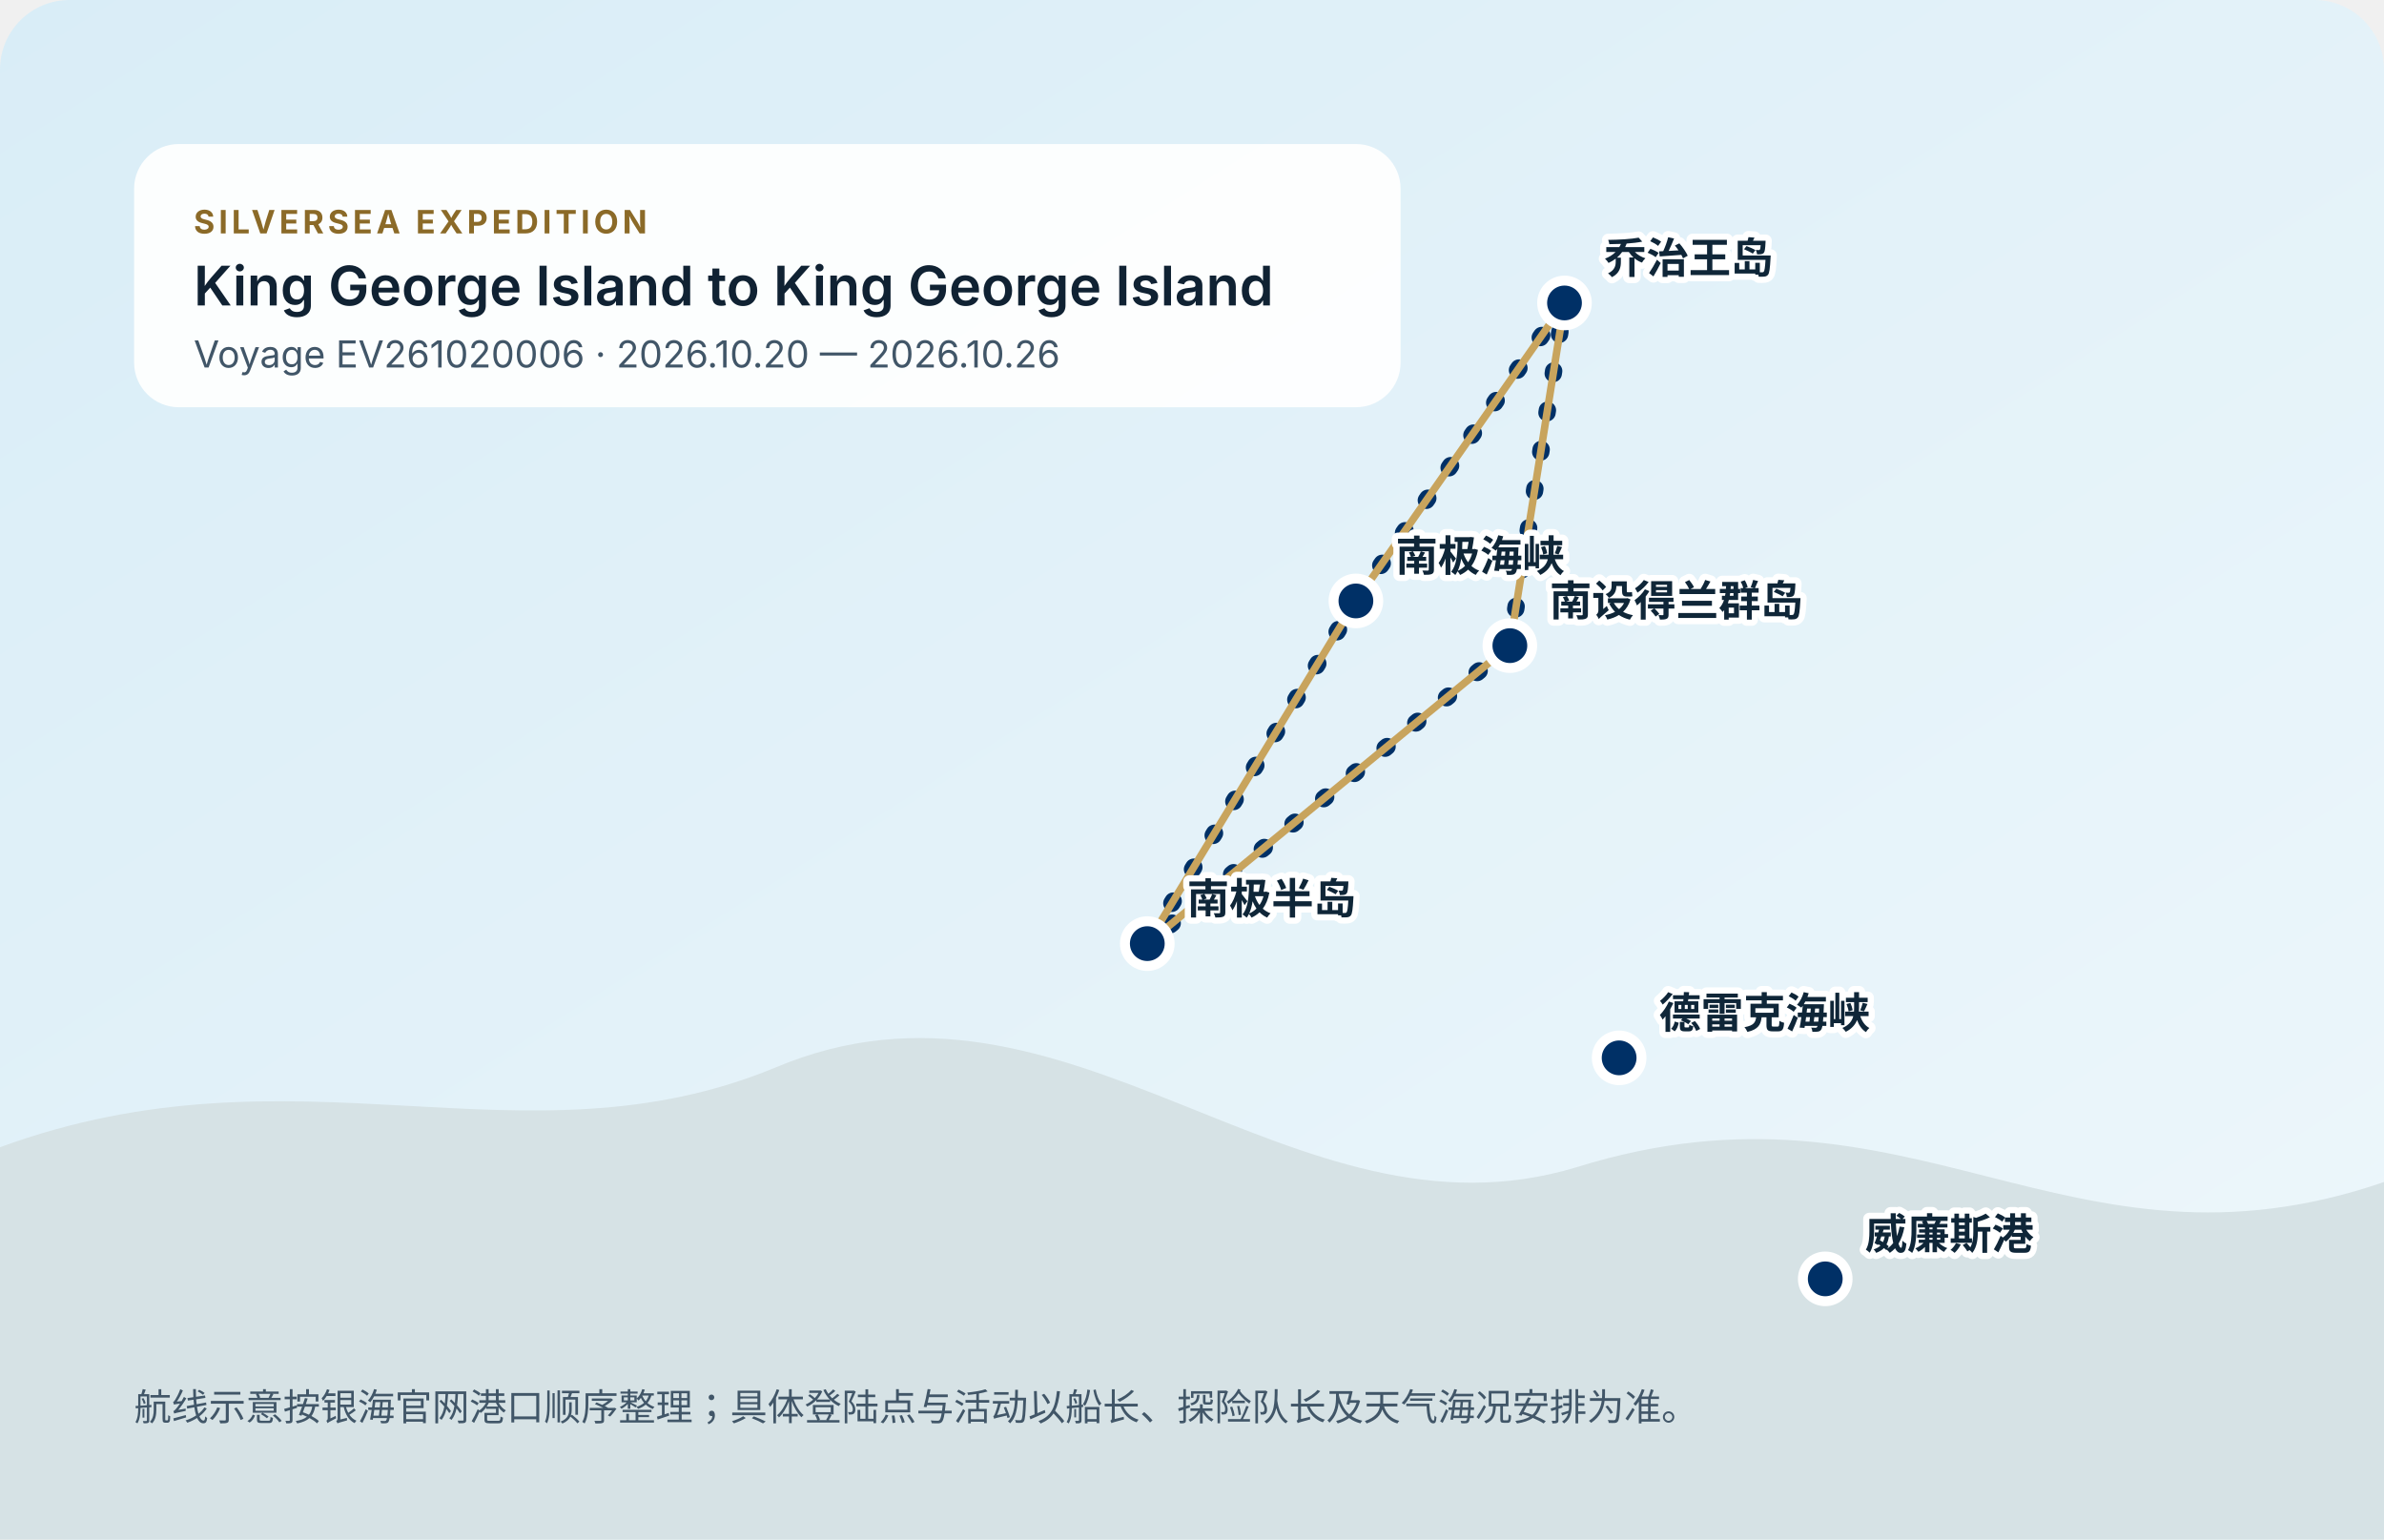
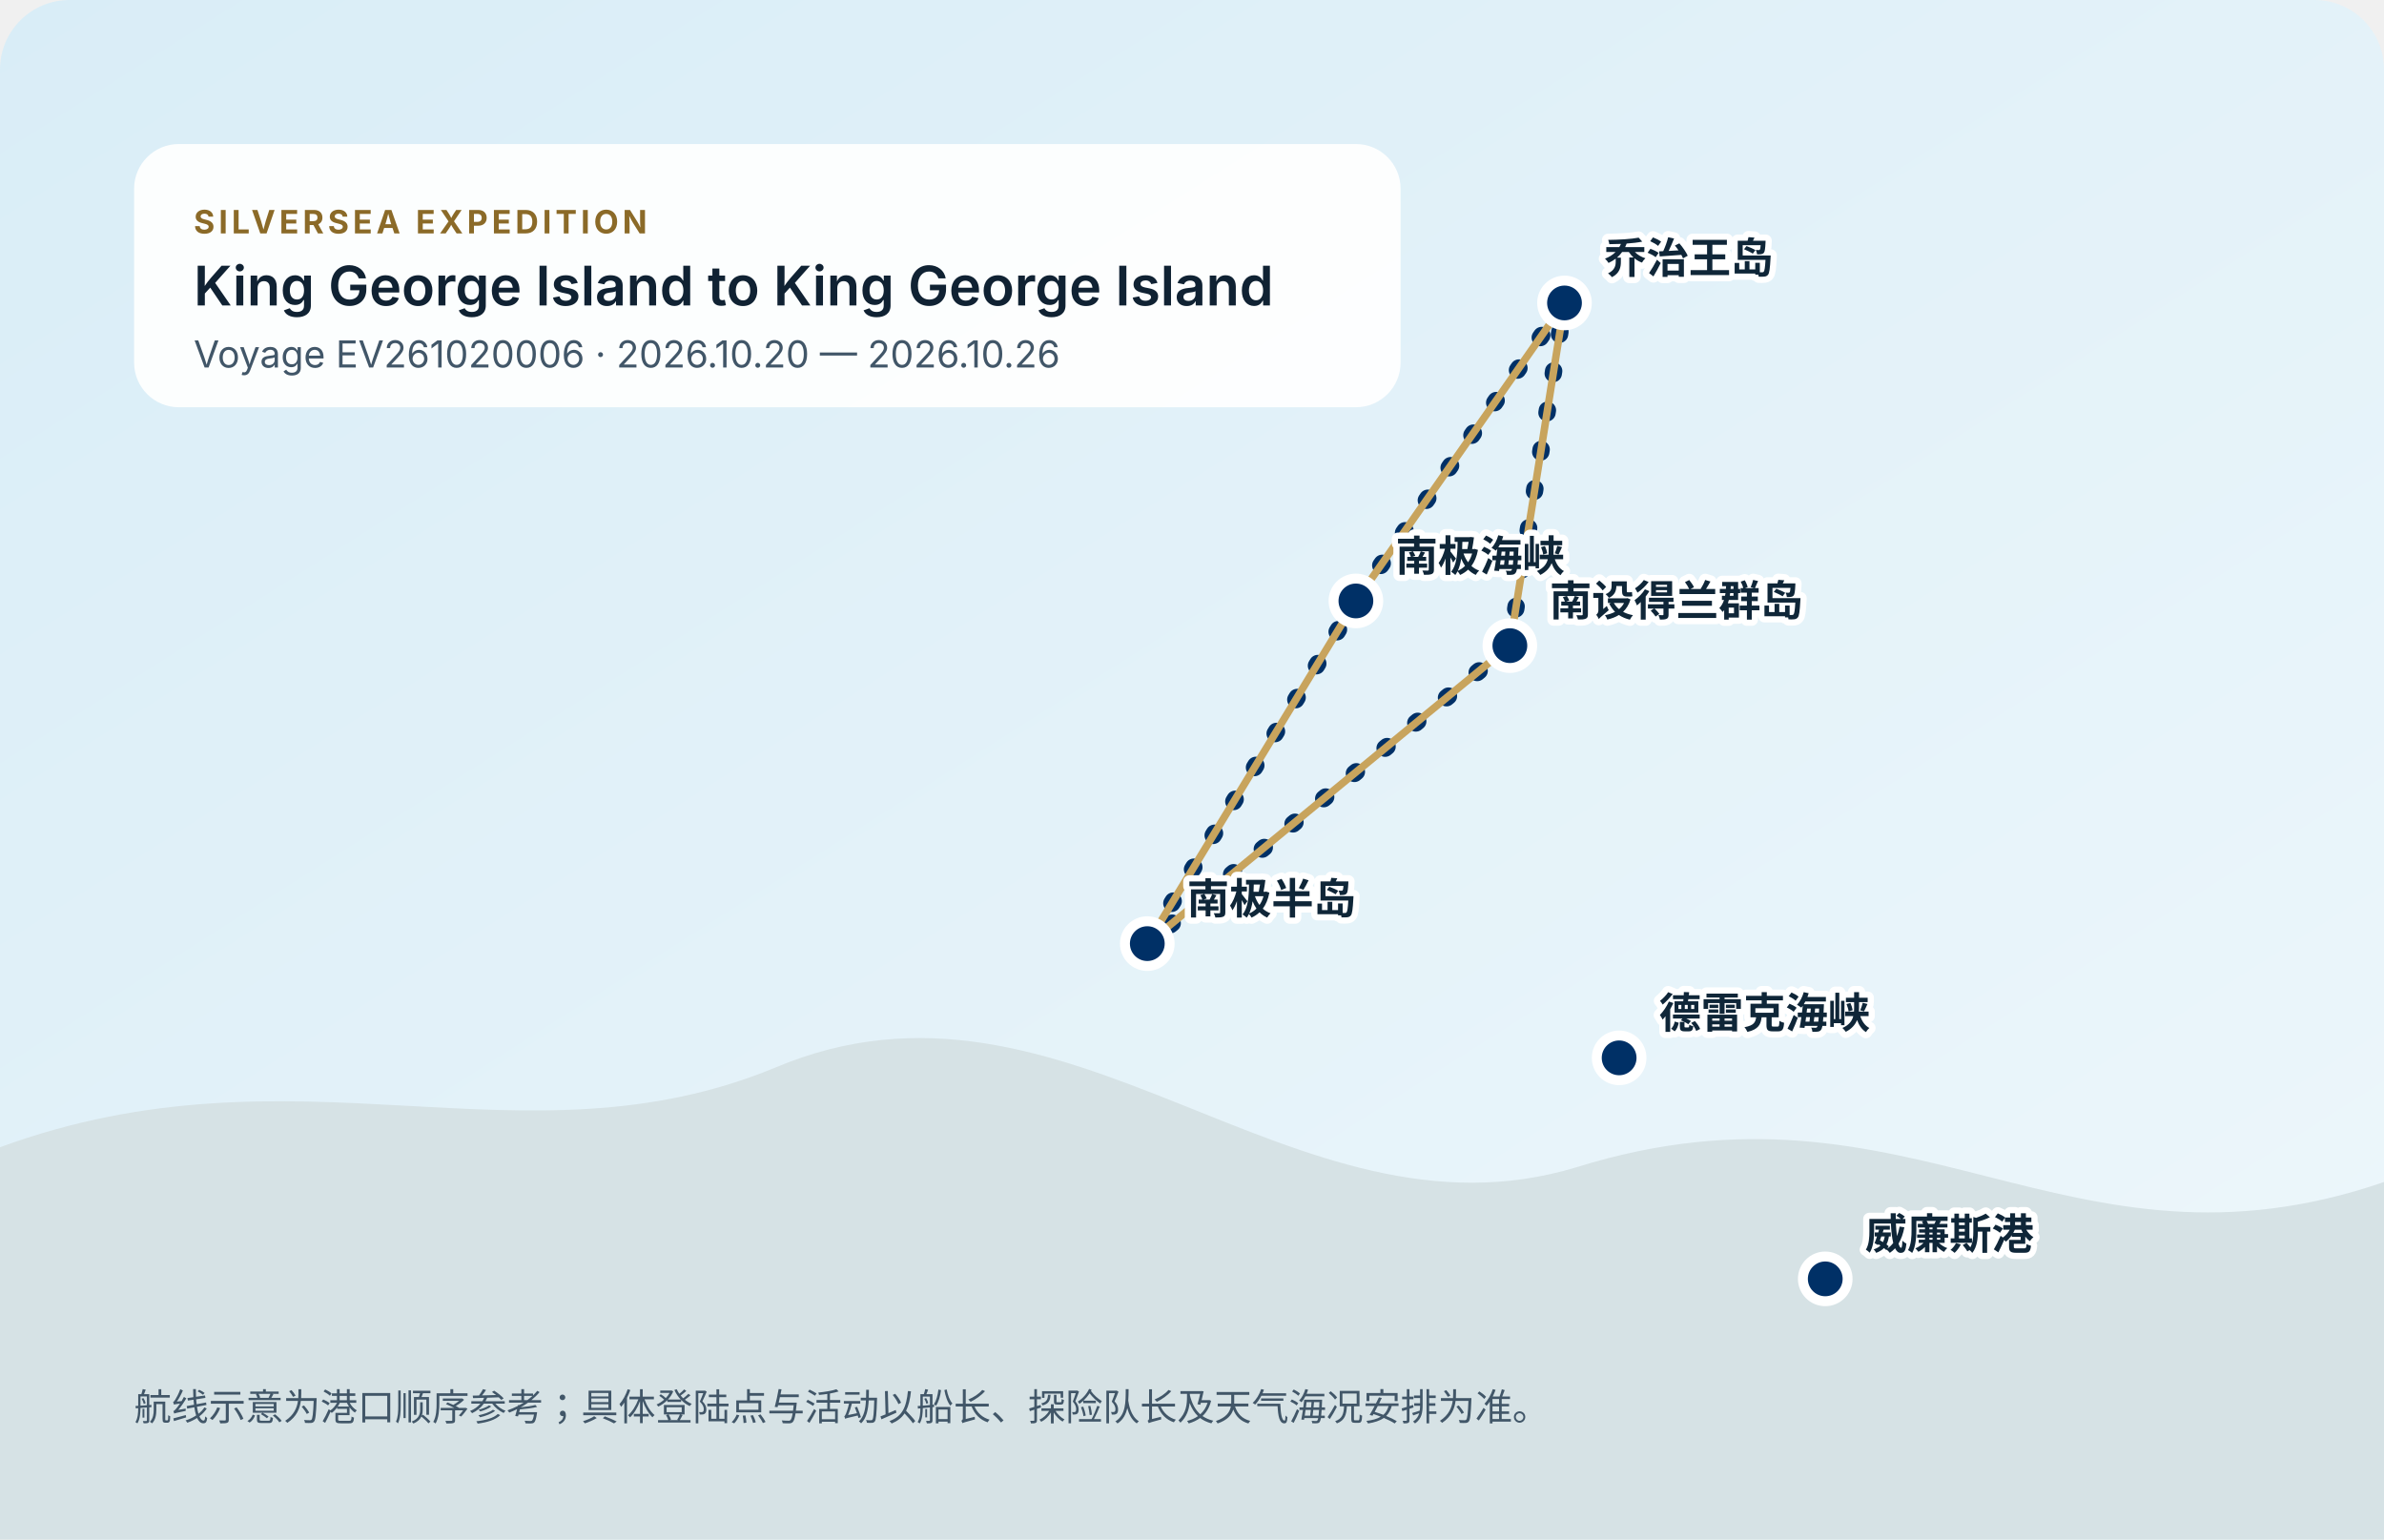
<svg xmlns="http://www.w3.org/2000/svg" viewBox="0 0 960 620" role="img" aria-labelledby="title desc">
  <defs>
    <linearGradient id="sea" x1="0" x2="1" y1="0" y2="1">
      <stop offset="0" stop-color="#d9edf7" />
      <stop offset="1" stop-color="#eef7fb" />
    </linearGradient>
  </defs>
  <rect width="960" height="620" rx="28" fill="url(#sea)" />
  <path d="M0 462 C120 418 210 472 312 430 C430 380 520 505 635 470 C770 428 832 520 960 476 L960 620 L0 620 Z" fill="#d6e2e5" />
  <path d="M 630 122 L 546 242 L 462 380 L 608 260 L 630 122" fill="none" stroke="#003066" stroke-width="7" stroke-linecap="round" stroke-linejoin="round" stroke-dasharray="1 15" />
  <path d="M 630 122 L 546 242 L 462 380 L 608 260 L 630 122" fill="none" stroke="#c8a45d" stroke-width="3" stroke-linecap="round" stroke-linejoin="round" />
  <g>
    <circle cx="630" cy="122" r="9" fill="#003066" stroke="#ffffff" stroke-width="4" />
    <text x="646" y="110" class="label">乔治王岛</text>
  </g>
  <g>
    <circle cx="546" cy="242" r="9" fill="#003066" stroke="#ffffff" stroke-width="4" />
    <text x="562" y="230" class="label">南极海峡</text>
  </g>
  <g>
    <circle cx="462" cy="380" r="9" fill="#003066" stroke="#ffffff" stroke-width="4" />
    <text x="478" y="368" class="label">南极半岛</text>
  </g>
  <g>
    <circle cx="608" cy="260" r="9" fill="#003066" stroke="#ffffff" stroke-width="4" />
    <text x="624" y="248" class="label">南设得兰群岛</text>
  </g>
  <g>
    <circle cx="652" cy="426" r="9" fill="#003066" stroke="#ffffff" stroke-width="4" />
    <text x="668" y="414" class="label">德雷克海峡</text>
  </g>
  <g>
    <circle cx="735" cy="515" r="9" fill="#003066" stroke="#ffffff" stroke-width="4" />
    <text x="751" y="503" class="label">威廉斯港</text>
  </g>
  <g transform="translate(54 58)">
    <rect width="510" height="106" rx="18" fill="#ffffff" opacity=".92" />
    <text x="24" y="36" class="kicker">SILVERSEA EXPEDITION</text>
    <text x="24" y="65" class="title">King George Island to King George Island</text>
    <text x="24" y="90" class="small">Voyage EV261020006 · 2026.10.20 — 2026.10.26</text>
  </g>
-   <text x="54" y="572" class="small">航线示意按银海官网港口顺序整理；具体登陆点与活动以船长、探险队长及天气海况安排为准。</text>
+   <text x="54" y="572" class="small">航线示意为港口顺序参考；具体登陆点与活动以船长、探险队长及天气海况安排为准。</text>
  <style>
    .title { font: 600 22px -apple-system, BlinkMacSystemFont, "PingFang SC", sans-serif; fill: #102233; }
    .kicker { font: 700 13px -apple-system, BlinkMacSystemFont, "PingFang SC", sans-serif; letter-spacing: .12em; fill: #8b6a28; }
    .label { font: 600 17px -apple-system, BlinkMacSystemFont, "PingFang SC", sans-serif; fill: #0f2638; paint-order: stroke; stroke: #fff; stroke-width: 5px; stroke-linejoin: round; }
    .small { font: 15px -apple-system, BlinkMacSystemFont, "PingFang SC", sans-serif; fill: #415668; }
  </style>
</svg>
